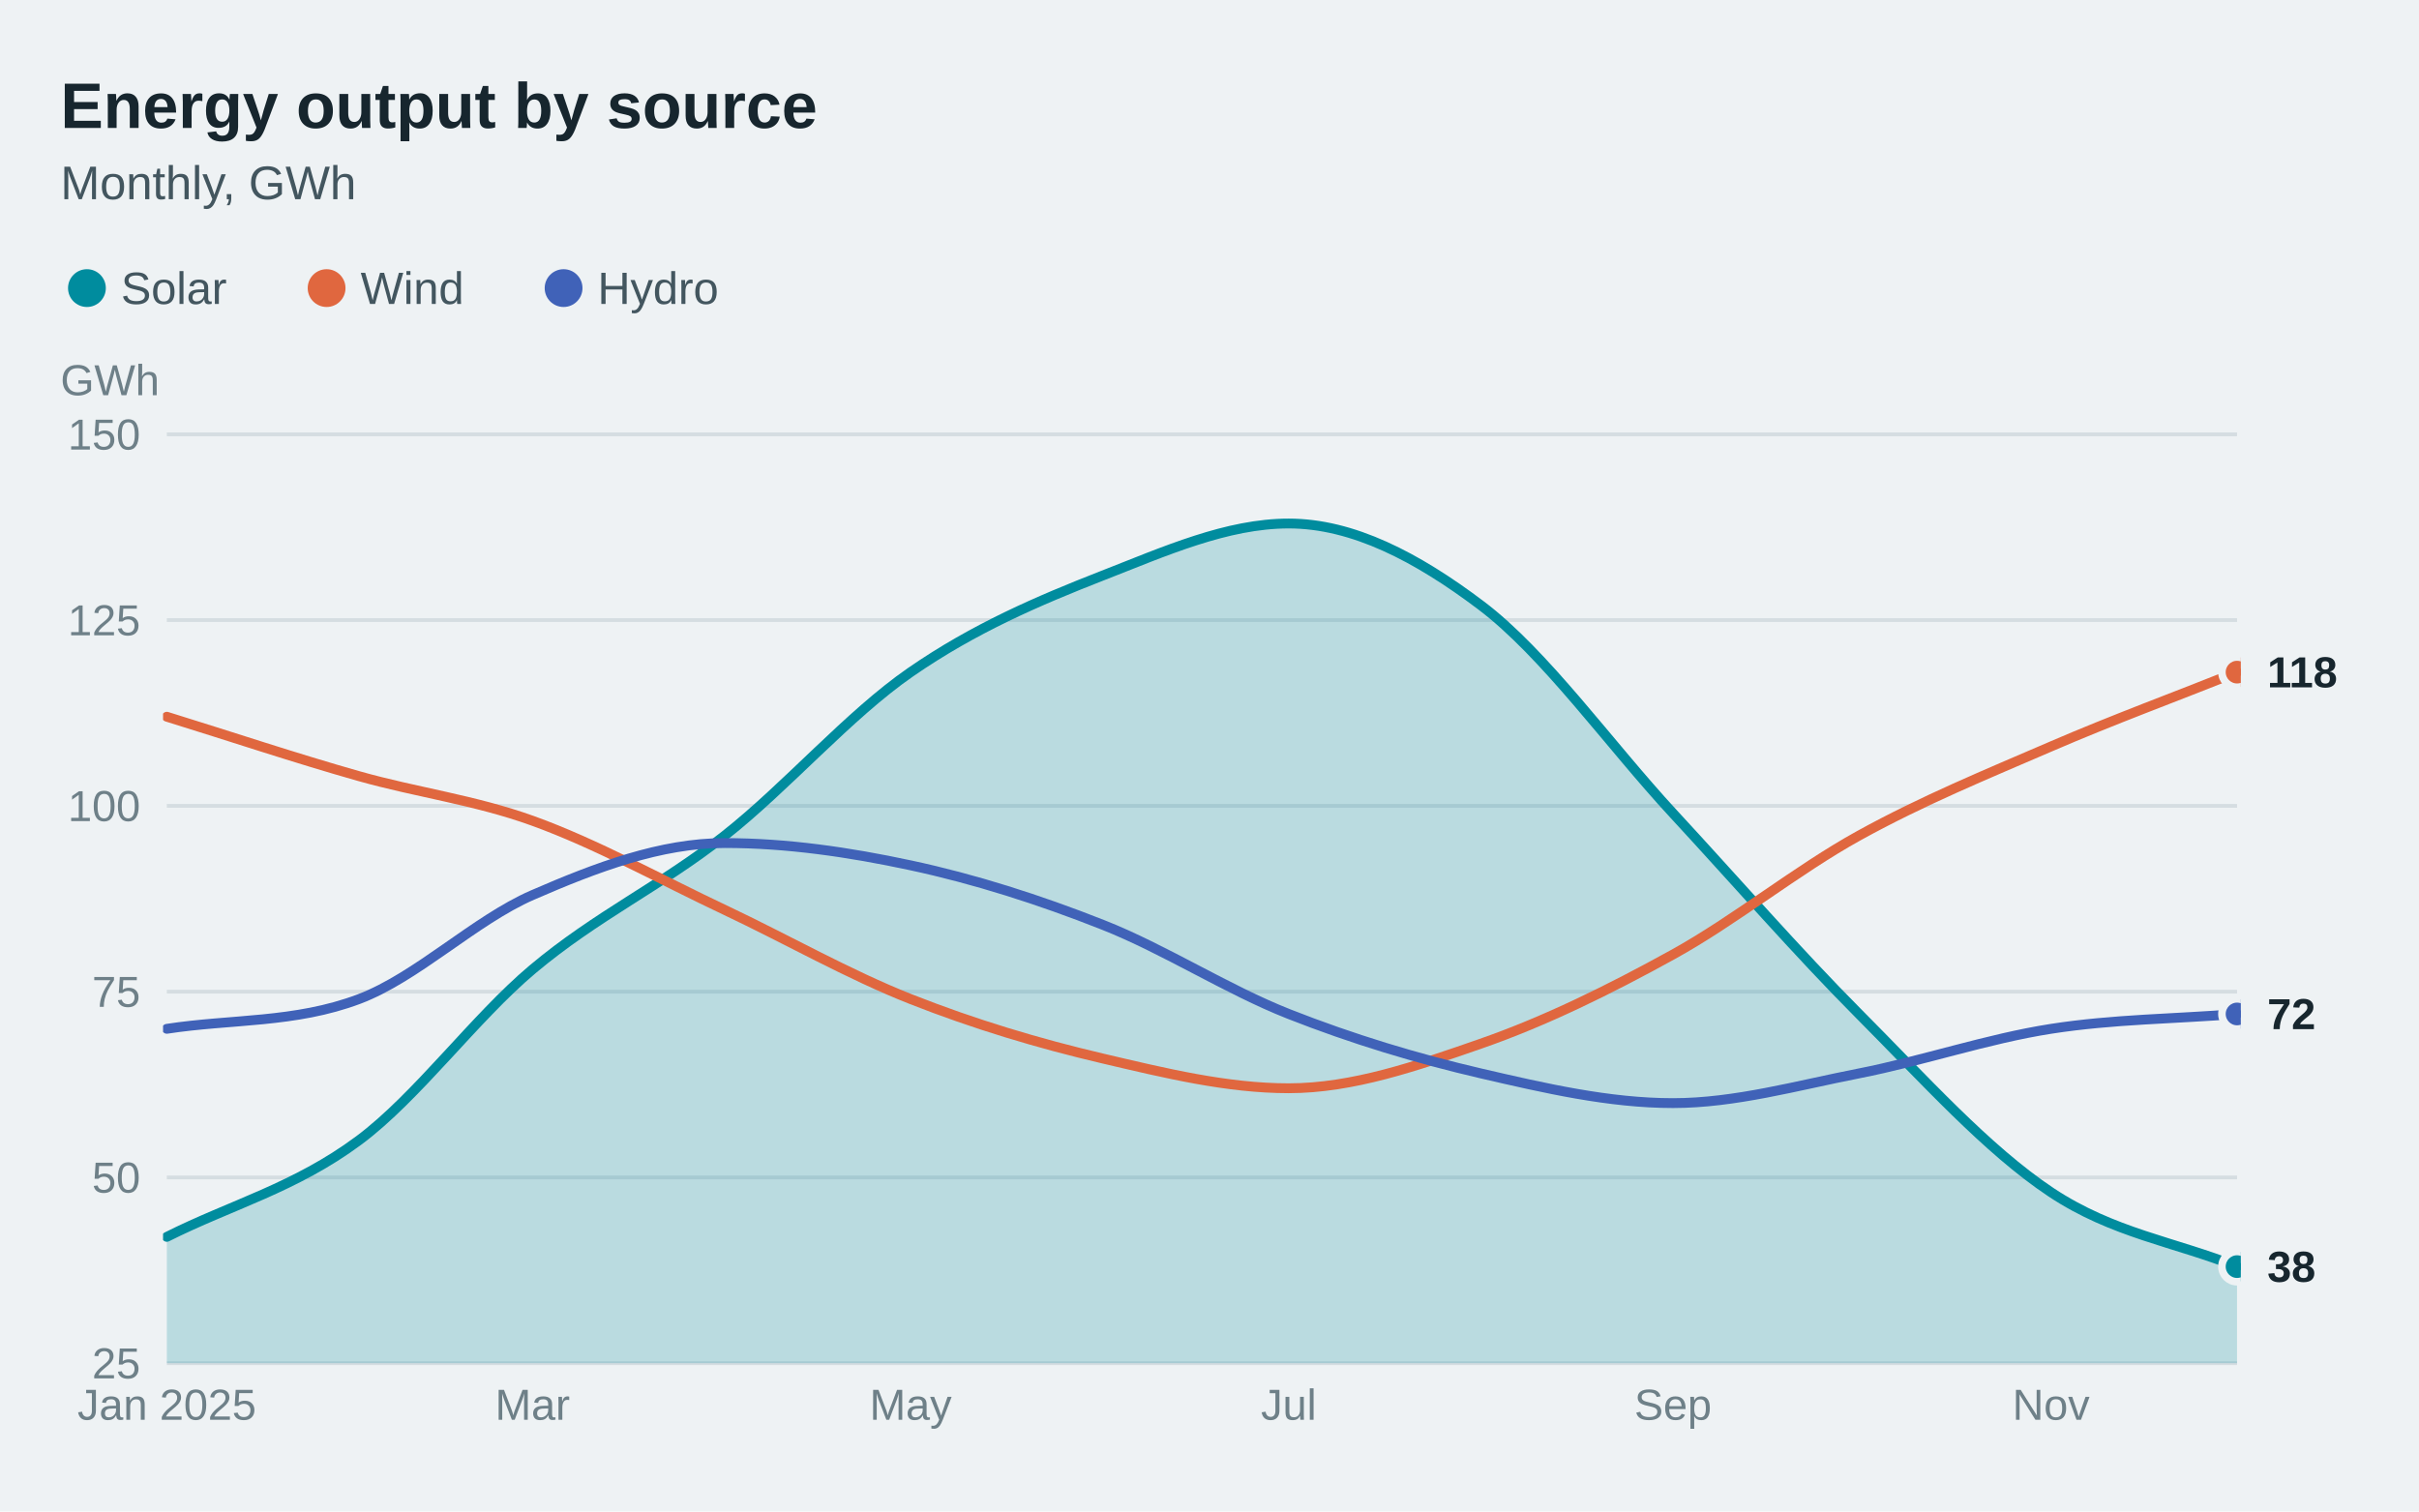
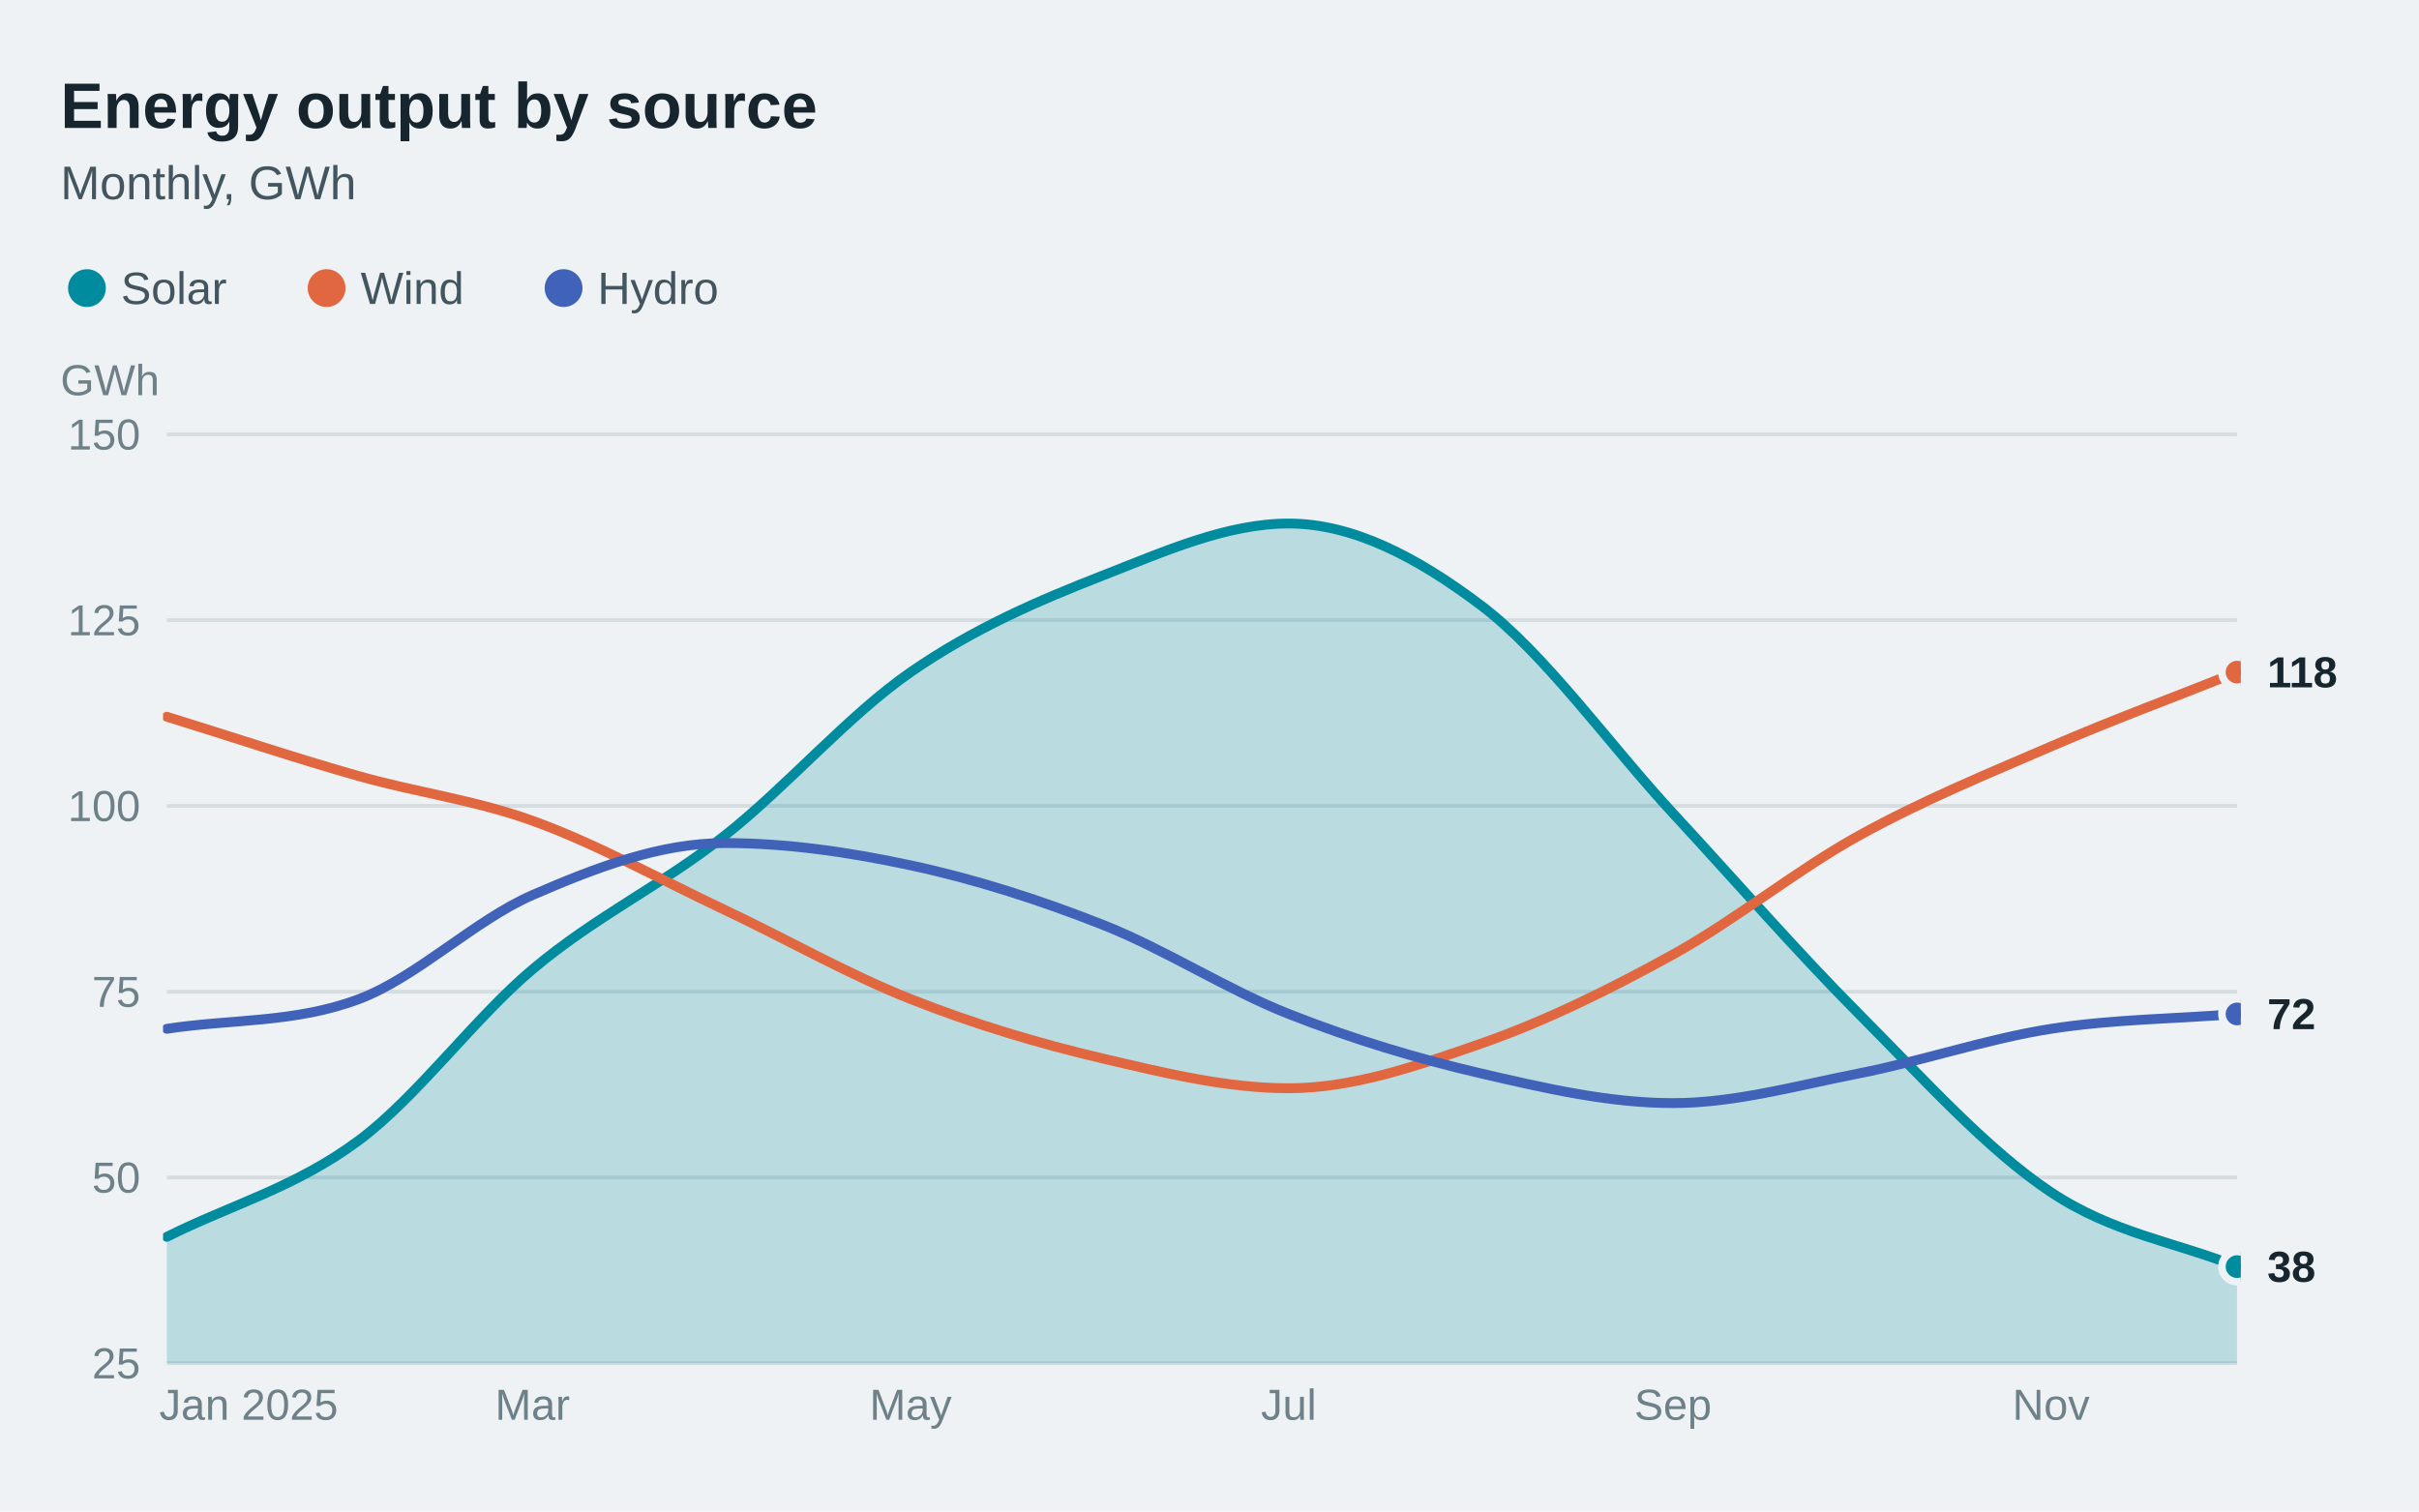
<svg xmlns="http://www.w3.org/2000/svg" width="640" height="400" viewBox="0 0 640 400" font-family="Figtree, 'Segoe UI', 'Helvetica Neue', Arial, sans-serif" role="img">
  <defs>
-     <clipPath id="lv4fe1297dc1">
+     <clipPath id="lv241e458cc1">
      <rect x="43.14" y="113.94" width="549.72" height="247.81" />
    </clipPath>
  </defs>
  <rect width="100%" height="100%" fill="#eef2f4" />
  <text x="16" y="33.85" font-size="17" fill="#17262e" font-weight="700">Energy output by source</text>
  <text x="16" y="52.72" font-size="12.5" fill="#43565f">Monthly, GWh</text>
  <rect x="18" y="71.24" width="10" height="10" rx="5" fill="#008c9e" />
  <text x="32" y="80.44" font-size="12" fill="#43565f">Solar</text>
  <rect x="81.41" y="71.24" width="10" height="10" rx="5" fill="#e0673f" />
  <text x="95.41" y="80.44" font-size="12" fill="#43565f">Wind</text>
  <rect x="144.11" y="71.24" width="10" height="10" rx="5" fill="#4062b8" />
  <text x="158.11" y="80.44" font-size="12" fill="#43565f">Hydro</text>
  <line x1="44.14" y1="360.75" x2="591.86" y2="360.75" fill="none" stroke="#d5dde1" stroke-width="1" />
  <line x1="44.14" y1="311.59" x2="591.86" y2="311.59" fill="none" stroke="#d5dde1" stroke-width="1" />
  <line x1="44.14" y1="262.43" x2="591.86" y2="262.43" fill="none" stroke="#d5dde1" stroke-width="1" />
  <line x1="44.14" y1="213.26" x2="591.86" y2="213.26" fill="none" stroke="#d5dde1" stroke-width="1" />
  <line x1="44.14" y1="164.1" x2="591.86" y2="164.1" fill="none" stroke="#d5dde1" stroke-width="1" />
  <line x1="44.14" y1="114.94" x2="591.86" y2="114.94" fill="none" stroke="#d5dde1" stroke-width="1" />
-   <g clip-path="url(#lv4fe1297dc1)">
+   <g clip-path="url(#lv241e458cc1)">
    <path d="M44.14,327.32C61.09,318.8,78.03,314.36,94.98,301.76C110.28,290.37,125.59,269.39,140.89,256.53C157.84,242.28,174.78,234.48,191.73,221.13C208.13,208.21,224.53,189.2,240.93,177.87C257.87,166.16,274.82,158.93,291.76,152.3C308.16,145.89,324.56,138.54,340.96,138.54C357.9,138.54,374.85,147.39,391.79,160.17C408.74,172.95,425.69,196.91,442.63,215.23C459.03,232.96,475.43,251.86,491.83,268.33C508.77,285.34,525.72,304.27,542.66,315.52C559.06,326.41,575.46,328.63,591.86,335.19L591.86,360.75L44.14,360.75Z" fill="#008c9e" fill-opacity="0.22" />
    <path d="M44.14,327.32C61.09,318.8,78.03,314.36,94.98,301.76C110.28,290.37,125.59,269.39,140.89,256.53C157.84,242.28,174.78,234.48,191.73,221.13C208.13,208.21,224.53,189.2,240.93,177.87C257.87,166.16,274.82,158.93,291.76,152.3C308.16,145.89,324.56,138.54,340.96,138.54C357.9,138.54,374.85,147.39,391.79,160.17C408.74,172.95,425.69,196.91,442.63,215.23C459.03,232.96,475.43,251.86,491.83,268.33C508.77,285.34,525.72,304.27,542.66,315.52C559.06,326.41,575.46,328.63,591.86,335.19" fill="none" stroke="#008c9e" stroke-width="2.6" stroke-linecap="round" stroke-linejoin="round" />
    <g fill="#008c9e" stroke="#eef2f4" stroke-width="2">
      <circle cx="591.86" cy="335.19" r="4" />
    </g>
    <path d="M44.14,189.67C61.09,194.91,78.03,200.6,94.98,205.4C110.28,209.73,125.59,211.68,140.89,217.2C157.84,223.31,174.78,232.8,191.73,240.79C208.13,248.53,224.53,257.92,240.93,264.39C257.87,271.08,274.82,276.15,291.76,280.12C308.16,283.97,324.56,287.99,340.96,287.99C357.9,287.99,374.85,282.09,391.79,276.19C408.74,270.29,425.69,261.95,442.63,252.59C459.03,243.54,475.43,230.18,491.83,221.13C508.77,211.78,525.72,204.85,542.66,197.53C559.06,190.45,575.46,184.42,591.86,177.87" fill="none" stroke="#e0673f" stroke-width="2.6" stroke-linecap="round" stroke-linejoin="round" />
    <g fill="#e0673f" stroke="#eef2f4" stroke-width="2">
      <circle cx="591.86" cy="177.87" r="4" />
    </g>
    <path d="M44.14,272.26C61.09,269.64,78.03,270.78,94.98,264.39C110.28,258.62,125.59,243.52,140.89,236.86C157.84,229.49,174.78,223.1,191.73,223.1C208.13,223.1,224.53,225.48,240.93,229C257.87,232.63,274.82,238.04,291.76,244.73C308.16,251.2,324.56,261.86,340.96,268.33C357.9,275.01,374.85,280.12,391.79,284.06C408.74,287.99,425.69,291.92,442.63,291.92C459.03,291.92,475.43,287.27,491.83,284.06C508.77,280.74,525.72,274.9,542.66,272.26C559.06,269.7,575.46,269.64,591.86,268.33" fill="none" stroke="#4062b8" stroke-width="2.6" stroke-linecap="round" stroke-linejoin="round" />
    <g fill="#4062b8" stroke="#eef2f4" stroke-width="2">
      <circle cx="591.86" cy="268.33" r="4" />
    </g>
  </g>
  <text x="599.86" y="339.21" font-size="11.5" fill="#17262e" font-weight="600" stroke="#eef2f4" stroke-width="3" stroke-linejoin="round" paint-order="stroke">38</text>
  <text x="599.86" y="181.89" font-size="11.5" fill="#17262e" font-weight="600" stroke="#eef2f4" stroke-width="3" stroke-linejoin="round" paint-order="stroke">118</text>
  <text x="599.86" y="272.35" font-size="11.5" fill="#17262e" font-weight="600" stroke="#eef2f4" stroke-width="3" stroke-linejoin="round" paint-order="stroke">72</text>
-   <text x="44.14" y="375.72" font-size="11.5" fill="#6e8088" text-anchor="middle">Jan 2025</text>
+   <text x="42.14" y="375.72" font-size="11.5" fill="#6e8088">Jan 2025</text>
  <text x="140.89" y="375.72" font-size="11.5" fill="#6e8088" text-anchor="middle">Mar</text>
  <text x="240.93" y="375.72" font-size="11.5" fill="#6e8088" text-anchor="middle">May</text>
  <text x="340.96" y="375.72" font-size="11.5" fill="#6e8088" text-anchor="middle">Jul</text>
  <text x="442.63" y="375.72" font-size="11.5" fill="#6e8088" text-anchor="middle">Sep</text>
  <text x="542.66" y="375.72" font-size="11.5" fill="#6e8088" text-anchor="middle">Nov</text>
  <text x="37.14" y="364.77" font-size="11.5" fill="#6e8088" text-anchor="end">25</text>
  <text x="37.14" y="315.61" font-size="11.5" fill="#6e8088" text-anchor="end">50</text>
  <text x="37.14" y="266.45" font-size="11.5" fill="#6e8088" text-anchor="end">75</text>
  <text x="37.14" y="217.29" font-size="11.5" fill="#6e8088" text-anchor="end">100</text>
  <text x="37.14" y="168.13" font-size="11.5" fill="#6e8088" text-anchor="end">125</text>
  <text x="37.14" y="118.97" font-size="11.5" fill="#6e8088" text-anchor="end">150</text>
  <text x="16" y="104.59" font-size="11.5" fill="#6e8088">GWh</text>
</svg>
